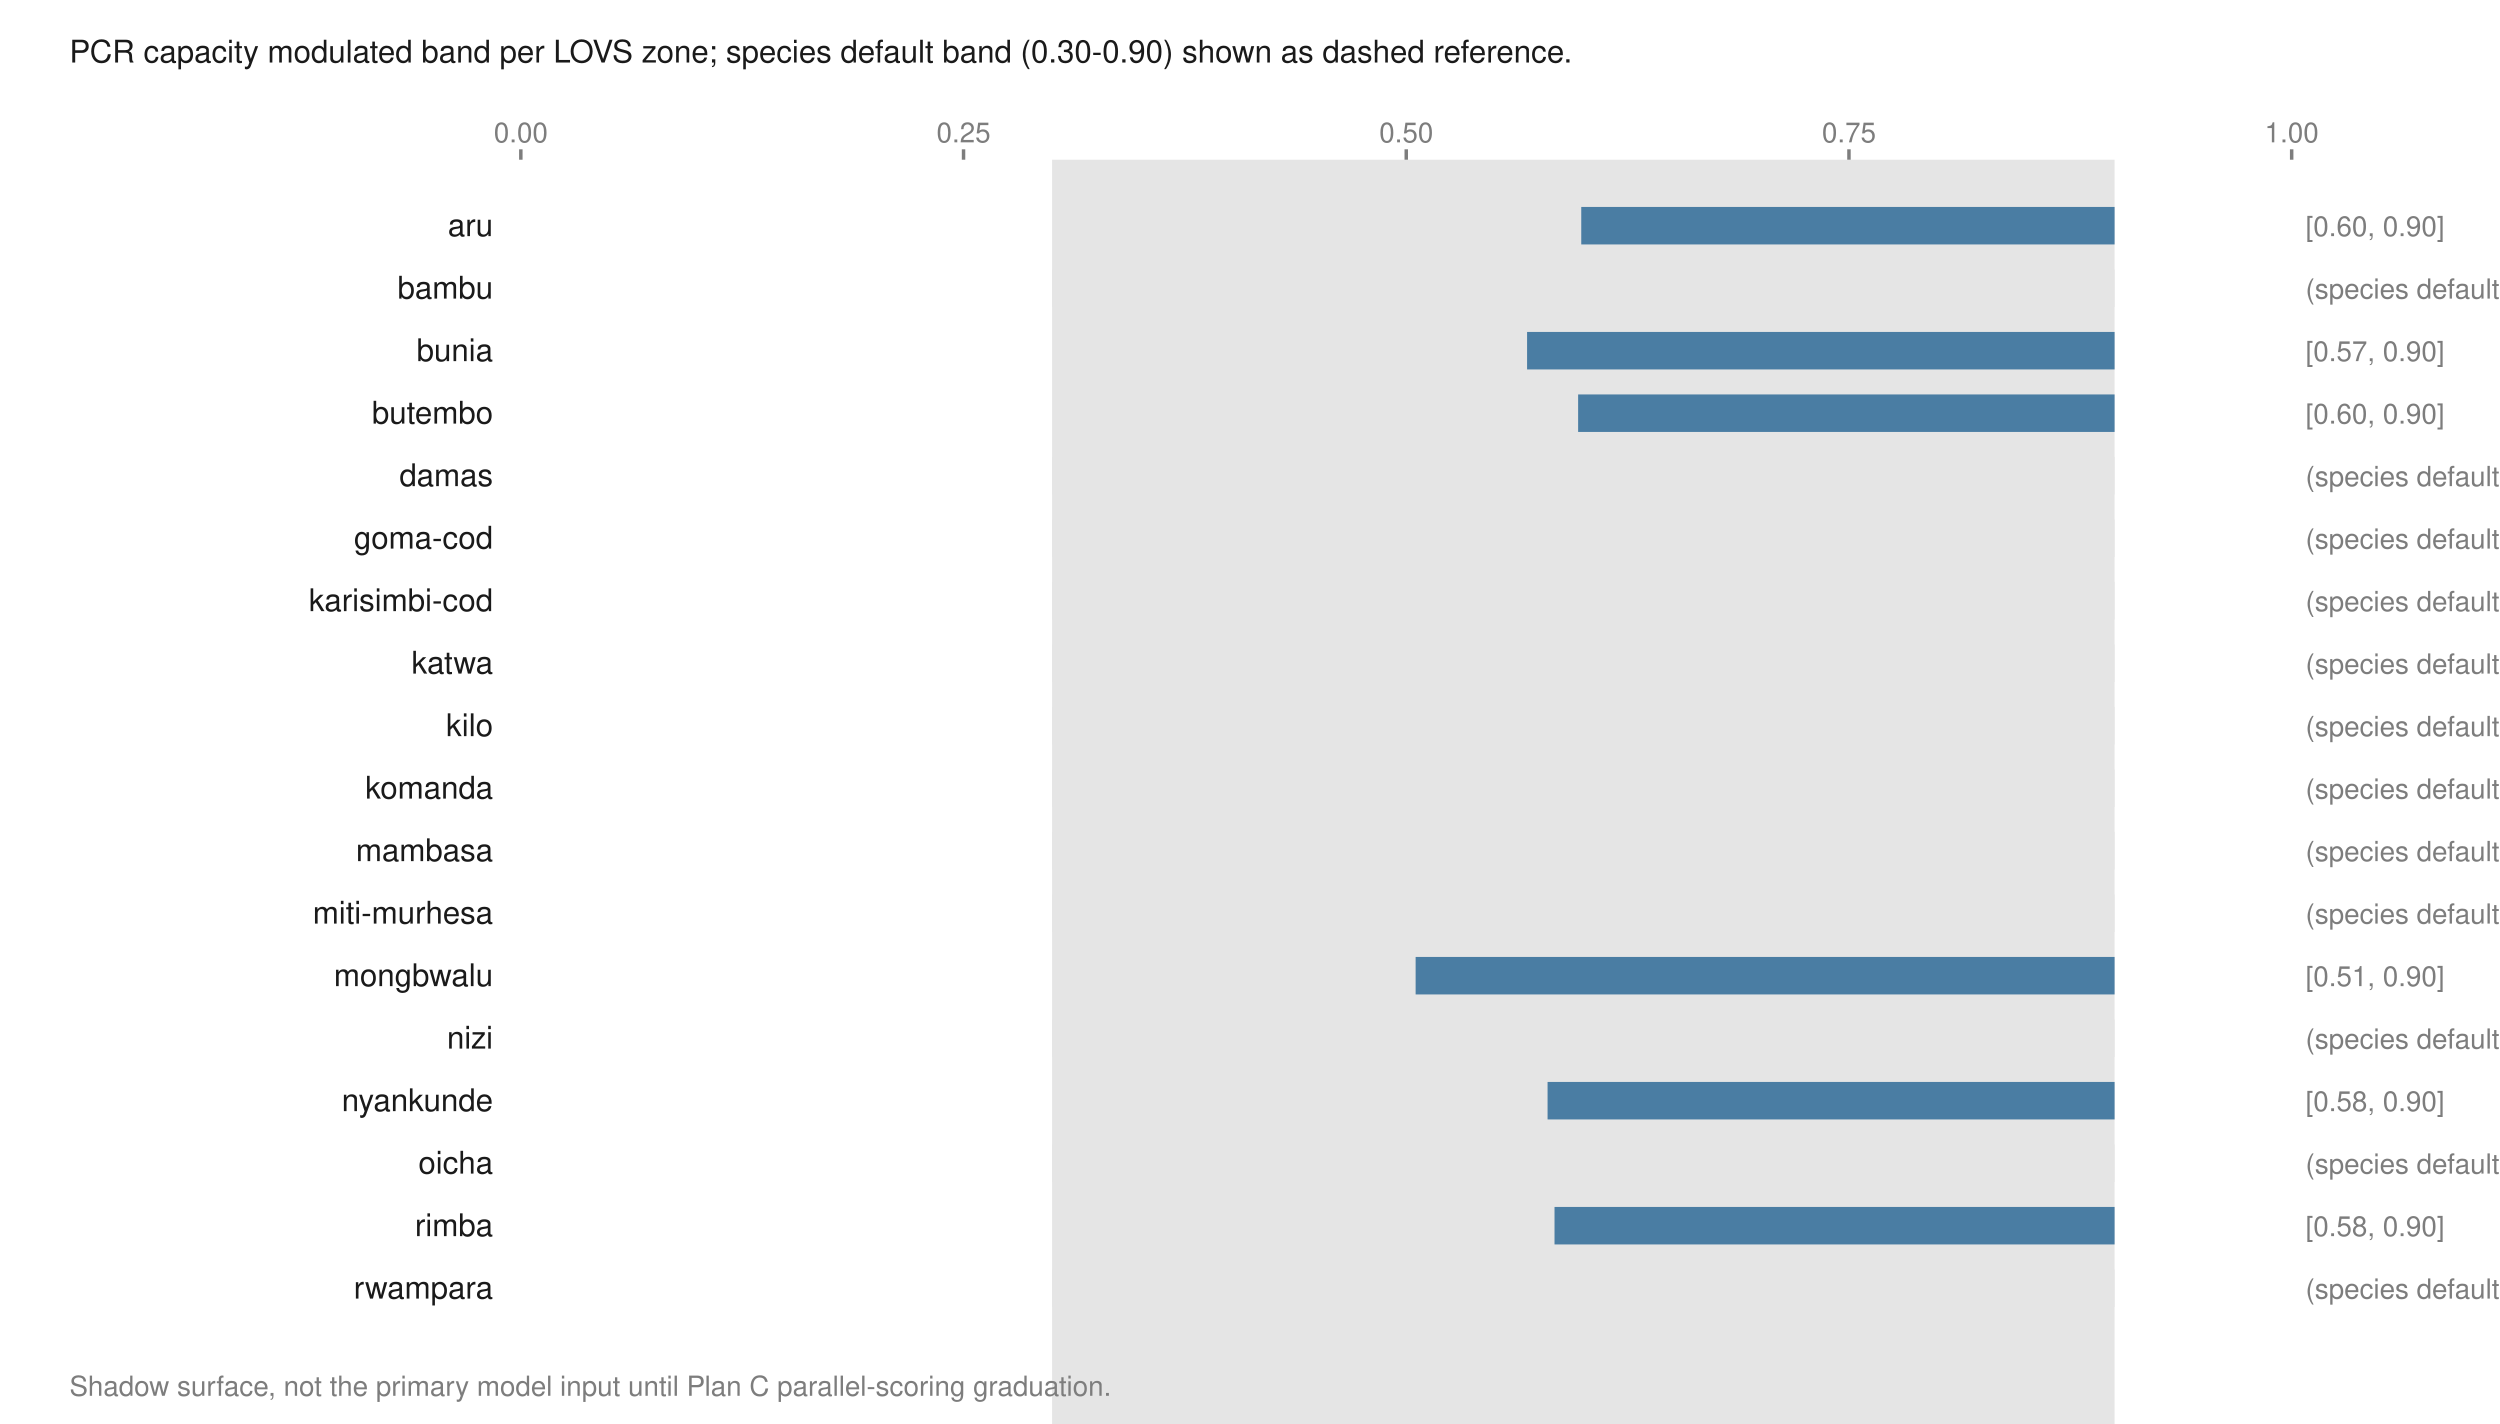
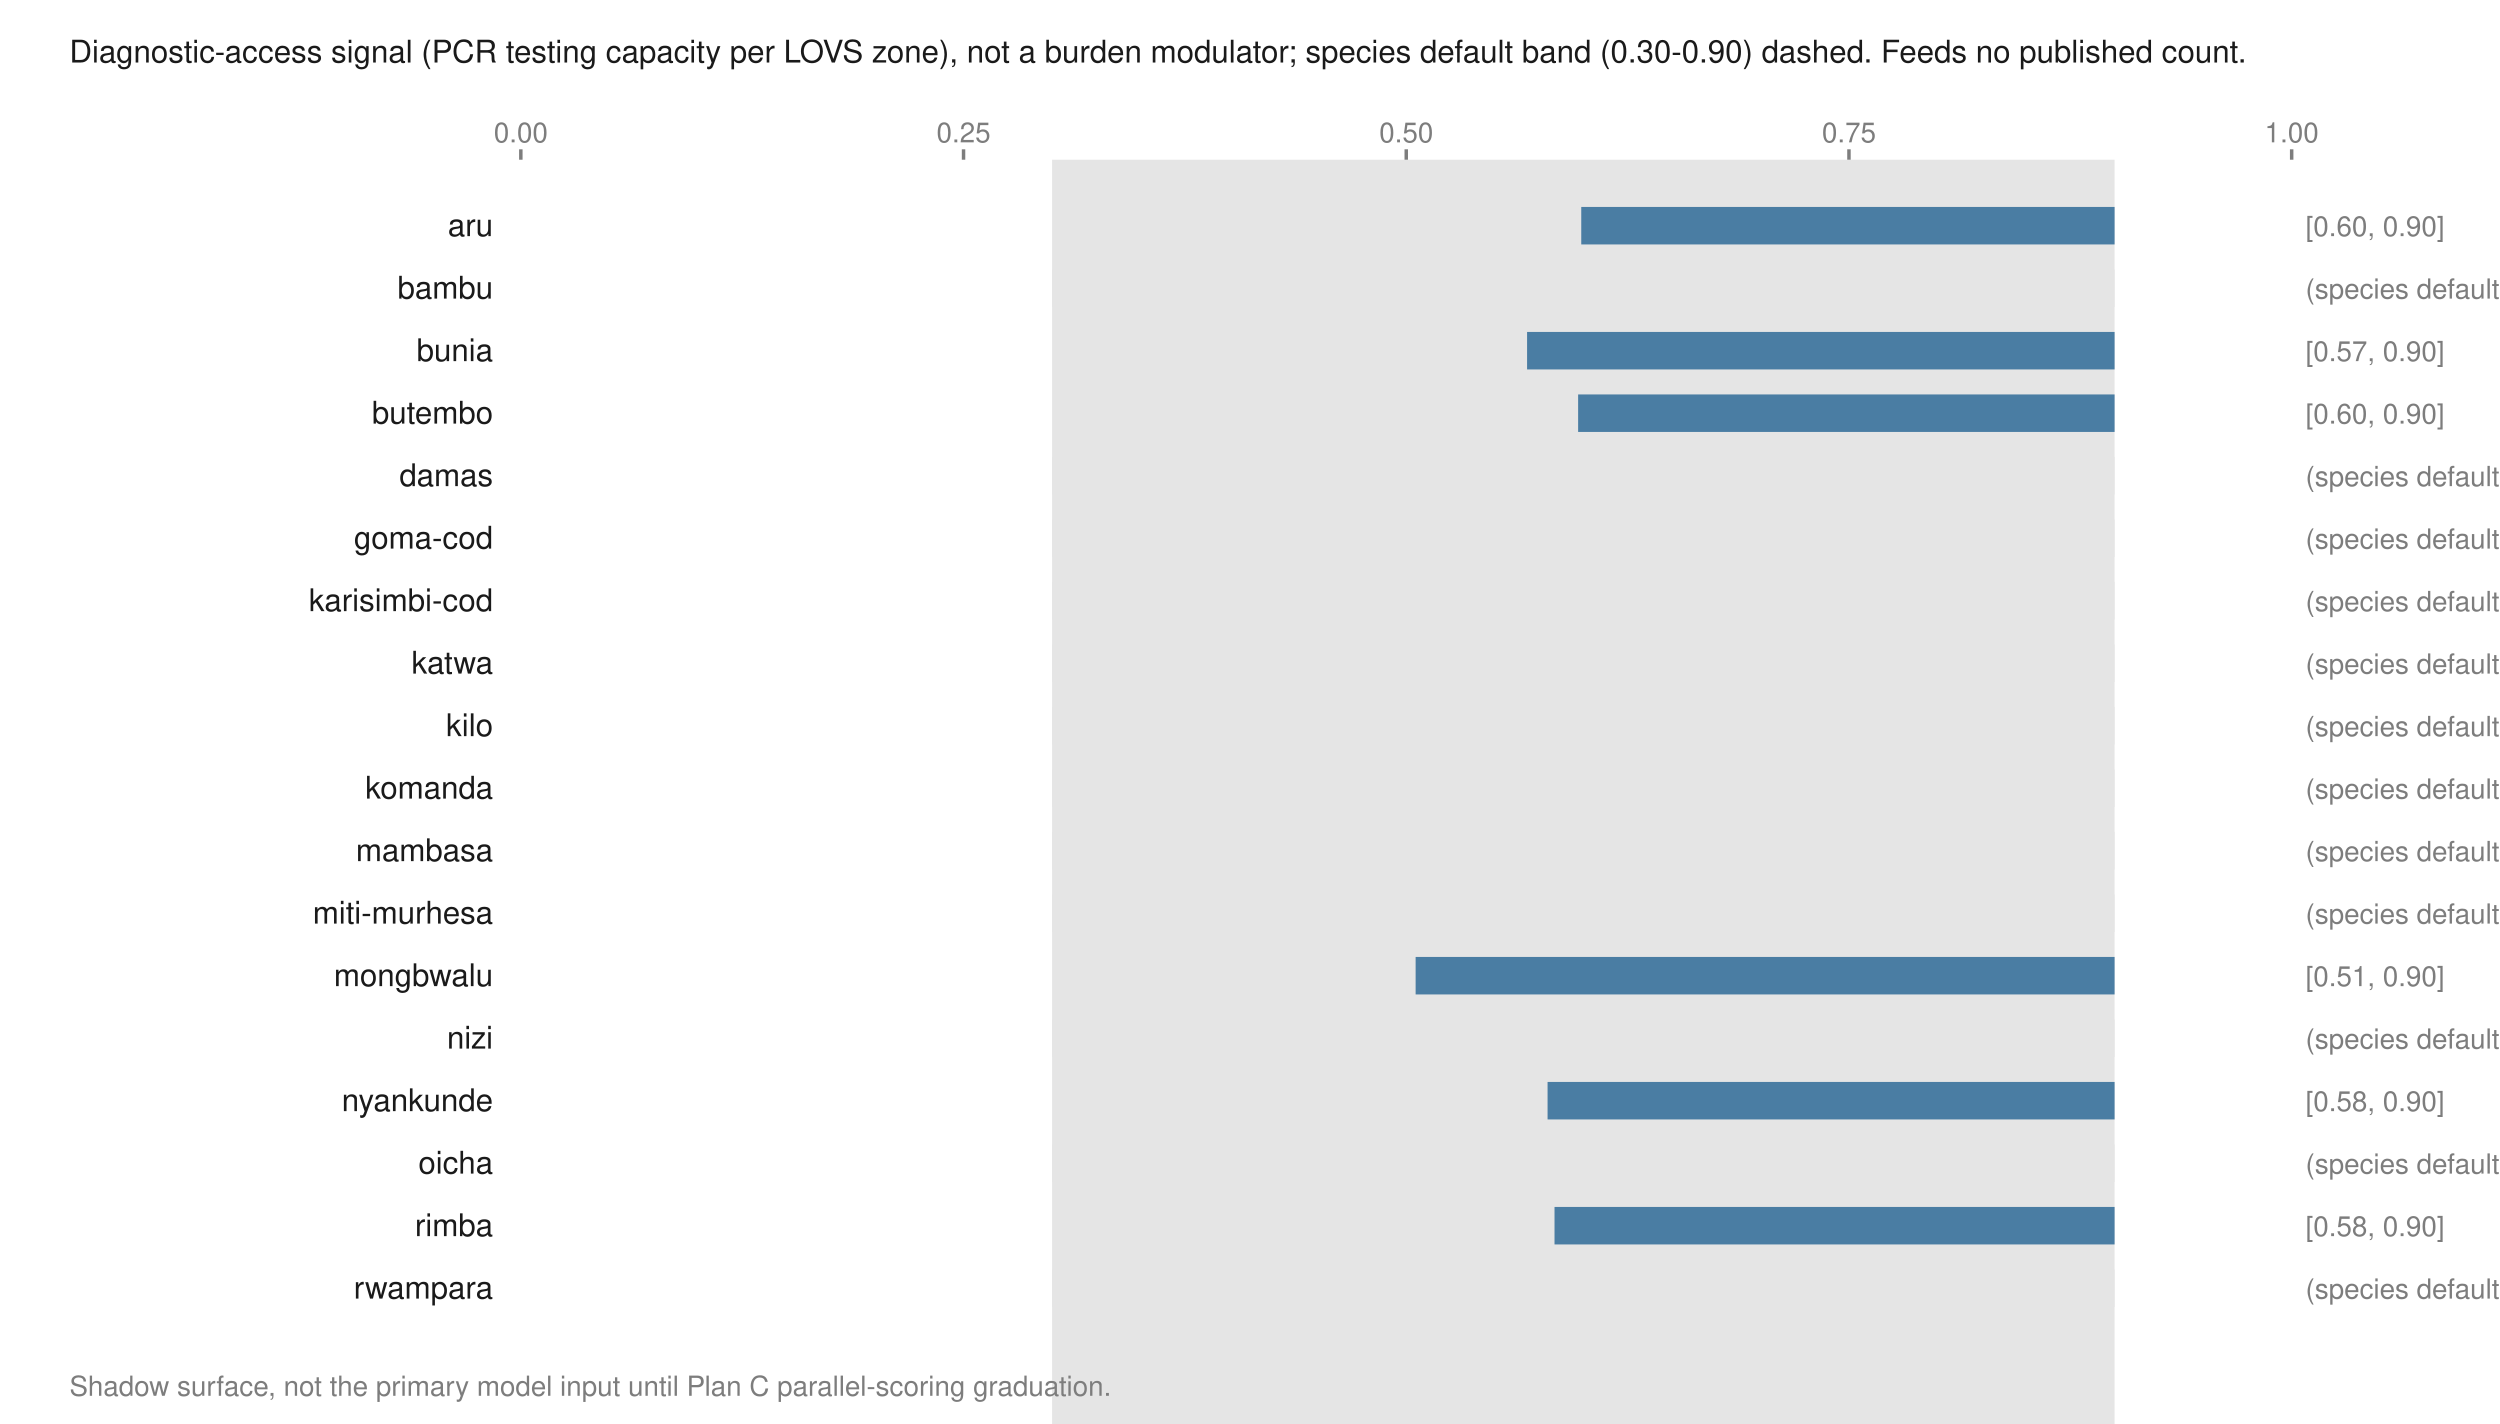
<svg xmlns="http://www.w3.org/2000/svg" viewBox="0 0 720 410" width="720" height="410" role="img" aria-labelledby="t">
-   <text x="20.0" y="18.0" font-family="Helvetica,Arial,sans-serif" font-size="9" fill="#1a1a1a" font-weight="normal" text-anchor="start">PCR capacity modulated band per LOVS zone; species default band (0.30-0.90) shown as dashed reference.</text>
+   <text x="20.0" y="18.0" font-family="Helvetica,Arial,sans-serif" font-size="9" fill="#1a1a1a" font-weight="normal" text-anchor="start">Diagnostic-access signal (PCR testing capacity per LOVS zone), not a burden modulator; species default band (0.30-0.90) dashed. Feeds no published count.</text>
  <rect x="303.0" y="46.0" width="306.0" height="380.0" fill="#e5e5e5" />
  <line x1="150.0" y1="43.0" x2="150.0" y2="46.0" stroke="#7d7d7d" stroke-width="1" />
  <text x="150.0" y="41.0" font-family="Helvetica,Arial,sans-serif" font-size="8" fill="#7d7d7d" font-weight="normal" text-anchor="middle">0.00</text>
  <line x1="277.5" y1="43.0" x2="277.5" y2="46.0" stroke="#7d7d7d" stroke-width="1" />
  <text x="277.5" y="41.0" font-family="Helvetica,Arial,sans-serif" font-size="8" fill="#7d7d7d" font-weight="normal" text-anchor="middle">0.25</text>
  <line x1="405.0" y1="43.0" x2="405.0" y2="46.0" stroke="#7d7d7d" stroke-width="1" />
  <text x="405.0" y="41.0" font-family="Helvetica,Arial,sans-serif" font-size="8" fill="#7d7d7d" font-weight="normal" text-anchor="middle">0.50</text>
  <line x1="532.5" y1="43.0" x2="532.5" y2="46.0" stroke="#7d7d7d" stroke-width="1" />
  <text x="532.5" y="41.0" font-family="Helvetica,Arial,sans-serif" font-size="8" fill="#7d7d7d" font-weight="normal" text-anchor="middle">0.75</text>
  <line x1="660.0" y1="43.0" x2="660.0" y2="46.0" stroke="#7d7d7d" stroke-width="1" />
  <text x="660.0" y="41.0" font-family="Helvetica,Arial,sans-serif" font-size="8" fill="#7d7d7d" font-weight="normal" text-anchor="middle">1.00</text>
  <text x="142.0" y="68.0" font-family="Helvetica,Arial,sans-serif" font-size="9" fill="#1a1a1a" font-weight="normal" text-anchor="end">aru</text>
  <rect x="455.4" y="59.6" width="153.6" height="10.8" fill="#4a7da3" />
  <text x="664.0" y="68.0" font-family="Helvetica,Arial,sans-serif" font-size="8" fill="#7d7d7d" font-weight="normal" text-anchor="start">[0.60, 0.90]</text>
  <text x="142.0" y="86.0" font-family="Helvetica,Arial,sans-serif" font-size="9" fill="#1a1a1a" font-weight="normal" text-anchor="end">bambu</text>
  <rect x="303.0" y="77.6" width="306.0" height="10.8" fill="#e5e5e5" />
  <text x="664.0" y="86.0" font-family="Helvetica,Arial,sans-serif" font-size="8" fill="#7d7d7d" font-weight="normal" text-anchor="start">(species default)</text>
  <text x="142.0" y="104.0" font-family="Helvetica,Arial,sans-serif" font-size="9" fill="#1a1a1a" font-weight="normal" text-anchor="end">bunia</text>
  <rect x="439.8" y="95.6" width="169.2" height="10.8" fill="#4a7da3" />
  <text x="664.0" y="104.0" font-family="Helvetica,Arial,sans-serif" font-size="8" fill="#7d7d7d" font-weight="normal" text-anchor="start">[0.57, 0.90]</text>
  <text x="142.0" y="122.0" font-family="Helvetica,Arial,sans-serif" font-size="9" fill="#1a1a1a" font-weight="normal" text-anchor="end">butembo</text>
  <rect x="454.5" y="113.6" width="154.5" height="10.8" fill="#4a7da3" />
  <text x="664.0" y="122.0" font-family="Helvetica,Arial,sans-serif" font-size="8" fill="#7d7d7d" font-weight="normal" text-anchor="start">[0.60, 0.90]</text>
  <text x="142.0" y="140.0" font-family="Helvetica,Arial,sans-serif" font-size="9" fill="#1a1a1a" font-weight="normal" text-anchor="end">damas</text>
  <rect x="303.0" y="131.6" width="306.0" height="10.8" fill="#e5e5e5" />
  <text x="664.0" y="140.0" font-family="Helvetica,Arial,sans-serif" font-size="8" fill="#7d7d7d" font-weight="normal" text-anchor="start">(species default)</text>
  <text x="142.0" y="158.0" font-family="Helvetica,Arial,sans-serif" font-size="9" fill="#1a1a1a" font-weight="normal" text-anchor="end">goma-cod</text>
  <rect x="303.0" y="149.6" width="306.0" height="10.8" fill="#e5e5e5" />
  <text x="664.0" y="158.0" font-family="Helvetica,Arial,sans-serif" font-size="8" fill="#7d7d7d" font-weight="normal" text-anchor="start">(species default)</text>
  <text x="142.0" y="176.0" font-family="Helvetica,Arial,sans-serif" font-size="9" fill="#1a1a1a" font-weight="normal" text-anchor="end">karisimbi-cod</text>
  <rect x="303.0" y="167.6" width="306.0" height="10.8" fill="#e5e5e5" />
  <text x="664.0" y="176.0" font-family="Helvetica,Arial,sans-serif" font-size="8" fill="#7d7d7d" font-weight="normal" text-anchor="start">(species default)</text>
  <text x="142.0" y="194.0" font-family="Helvetica,Arial,sans-serif" font-size="9" fill="#1a1a1a" font-weight="normal" text-anchor="end">katwa</text>
  <rect x="303.0" y="185.6" width="306.0" height="10.8" fill="#e5e5e5" />
  <text x="664.0" y="194.0" font-family="Helvetica,Arial,sans-serif" font-size="8" fill="#7d7d7d" font-weight="normal" text-anchor="start">(species default)</text>
  <text x="142.0" y="212.0" font-family="Helvetica,Arial,sans-serif" font-size="9" fill="#1a1a1a" font-weight="normal" text-anchor="end">kilo</text>
  <rect x="303.0" y="203.6" width="306.0" height="10.8" fill="#e5e5e5" />
  <text x="664.0" y="212.0" font-family="Helvetica,Arial,sans-serif" font-size="8" fill="#7d7d7d" font-weight="normal" text-anchor="start">(species default)</text>
  <text x="142.0" y="230.0" font-family="Helvetica,Arial,sans-serif" font-size="9" fill="#1a1a1a" font-weight="normal" text-anchor="end">komanda</text>
  <rect x="303.0" y="221.6" width="306.0" height="10.8" fill="#e5e5e5" />
  <text x="664.0" y="230.0" font-family="Helvetica,Arial,sans-serif" font-size="8" fill="#7d7d7d" font-weight="normal" text-anchor="start">(species default)</text>
  <text x="142.0" y="248.0" font-family="Helvetica,Arial,sans-serif" font-size="9" fill="#1a1a1a" font-weight="normal" text-anchor="end">mambasa</text>
  <rect x="303.0" y="239.6" width="306.0" height="10.8" fill="#e5e5e5" />
  <text x="664.0" y="248.0" font-family="Helvetica,Arial,sans-serif" font-size="8" fill="#7d7d7d" font-weight="normal" text-anchor="start">(species default)</text>
  <text x="142.0" y="266.0" font-family="Helvetica,Arial,sans-serif" font-size="9" fill="#1a1a1a" font-weight="normal" text-anchor="end">miti-murhesa</text>
  <rect x="303.0" y="257.6" width="306.0" height="10.8" fill="#e5e5e5" />
  <text x="664.0" y="266.0" font-family="Helvetica,Arial,sans-serif" font-size="8" fill="#7d7d7d" font-weight="normal" text-anchor="start">(species default)</text>
  <text x="142.0" y="284.0" font-family="Helvetica,Arial,sans-serif" font-size="9" fill="#1a1a1a" font-weight="normal" text-anchor="end">mongbwalu</text>
  <rect x="407.7" y="275.6" width="201.3" height="10.8" fill="#4a7da3" />
  <text x="664.0" y="284.0" font-family="Helvetica,Arial,sans-serif" font-size="8" fill="#7d7d7d" font-weight="normal" text-anchor="start">[0.51, 0.90]</text>
  <text x="142.0" y="302.0" font-family="Helvetica,Arial,sans-serif" font-size="9" fill="#1a1a1a" font-weight="normal" text-anchor="end">nizi</text>
  <rect x="303.0" y="293.6" width="306.0" height="10.8" fill="#e5e5e5" />
  <text x="664.0" y="302.0" font-family="Helvetica,Arial,sans-serif" font-size="8" fill="#7d7d7d" font-weight="normal" text-anchor="start">(species default)</text>
  <text x="142.0" y="320.0" font-family="Helvetica,Arial,sans-serif" font-size="9" fill="#1a1a1a" font-weight="normal" text-anchor="end">nyankunde</text>
  <rect x="445.7" y="311.6" width="163.3" height="10.8" fill="#4a7da3" />
  <text x="664.0" y="320.0" font-family="Helvetica,Arial,sans-serif" font-size="8" fill="#7d7d7d" font-weight="normal" text-anchor="start">[0.58, 0.90]</text>
  <text x="142.0" y="338.0" font-family="Helvetica,Arial,sans-serif" font-size="9" fill="#1a1a1a" font-weight="normal" text-anchor="end">oicha</text>
  <rect x="303.0" y="329.6" width="306.0" height="10.8" fill="#e5e5e5" />
  <text x="664.0" y="338.0" font-family="Helvetica,Arial,sans-serif" font-size="8" fill="#7d7d7d" font-weight="normal" text-anchor="start">(species default)</text>
  <text x="142.0" y="356.0" font-family="Helvetica,Arial,sans-serif" font-size="9" fill="#1a1a1a" font-weight="normal" text-anchor="end">rimba</text>
  <rect x="447.7" y="347.6" width="161.3" height="10.8" fill="#4a7da3" />
  <text x="664.0" y="356.0" font-family="Helvetica,Arial,sans-serif" font-size="8" fill="#7d7d7d" font-weight="normal" text-anchor="start">[0.58, 0.90]</text>
  <text x="142.0" y="374.0" font-family="Helvetica,Arial,sans-serif" font-size="9" fill="#1a1a1a" font-weight="normal" text-anchor="end">rwampara</text>
  <rect x="303.0" y="365.6" width="306.0" height="10.8" fill="#e5e5e5" />
  <text x="664.0" y="374.0" font-family="Helvetica,Arial,sans-serif" font-size="8" fill="#7d7d7d" font-weight="normal" text-anchor="start">(species default)</text>
  <text x="20.0" y="402.0" font-family="Helvetica,Arial,sans-serif" font-size="8" fill="#7d7d7d" font-weight="normal" text-anchor="start">Shadow surface, not the primary model input until Plan C parallel-scoring graduation.</text>
</svg>
